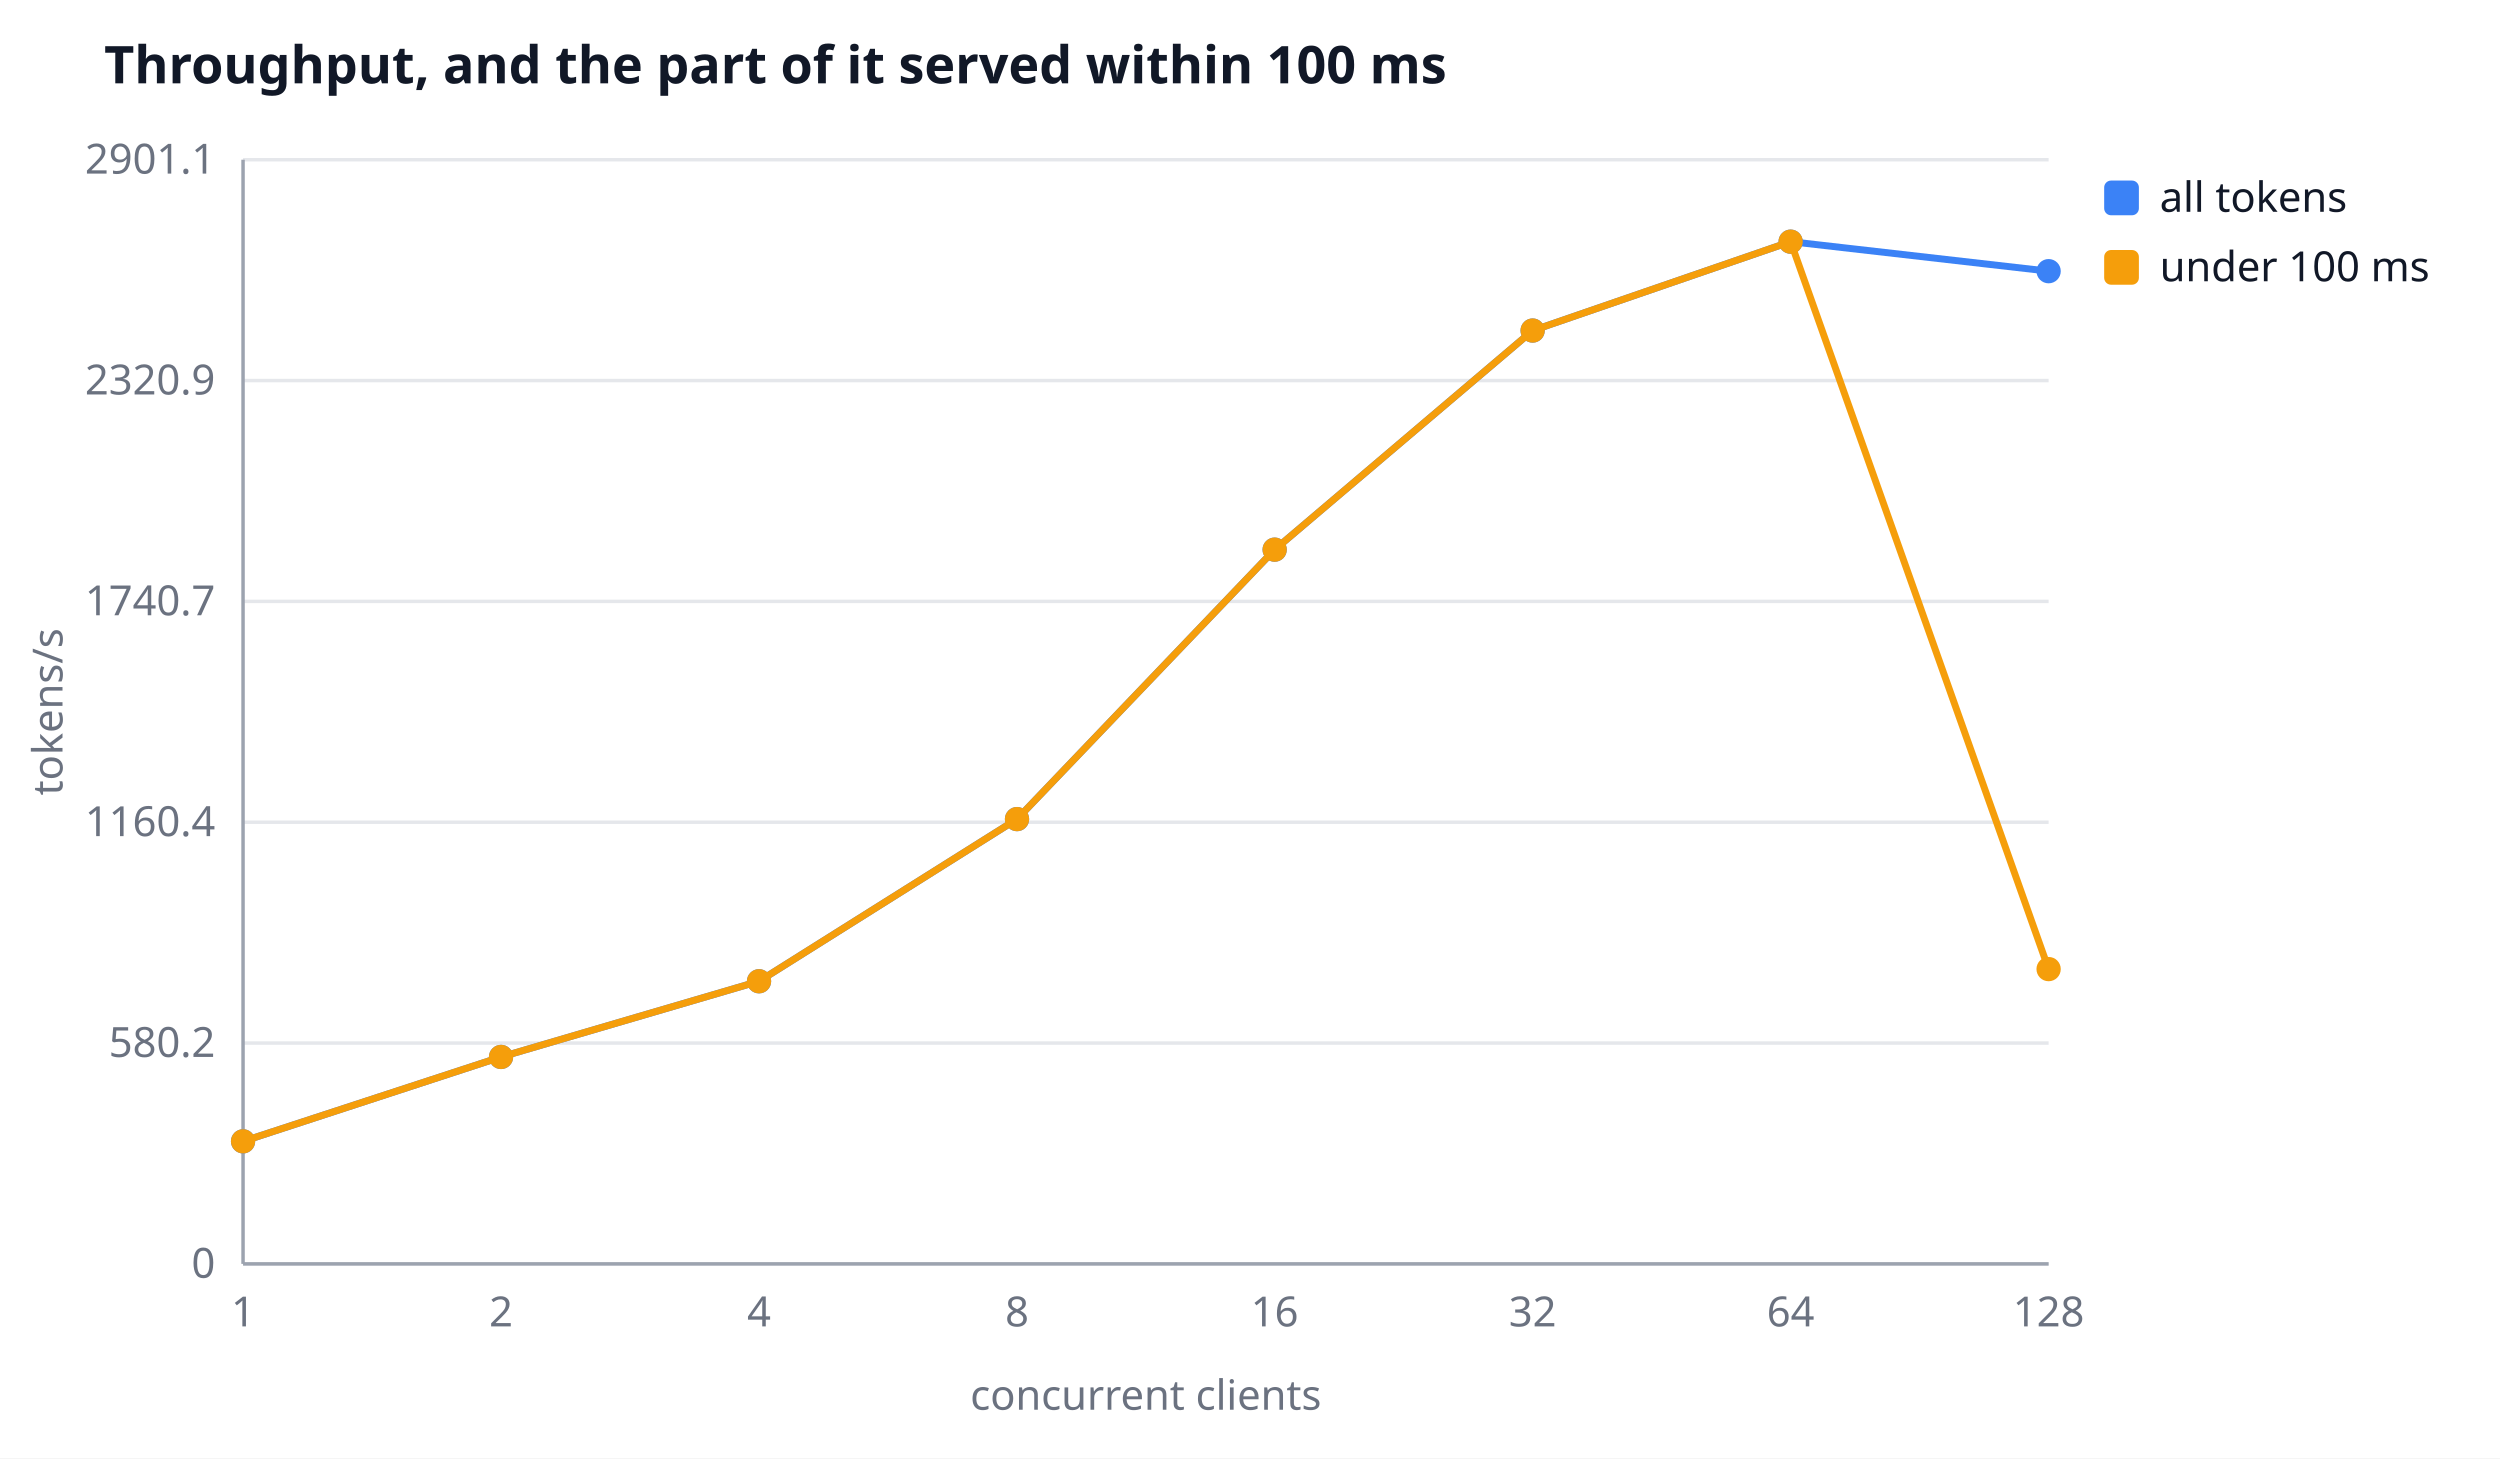
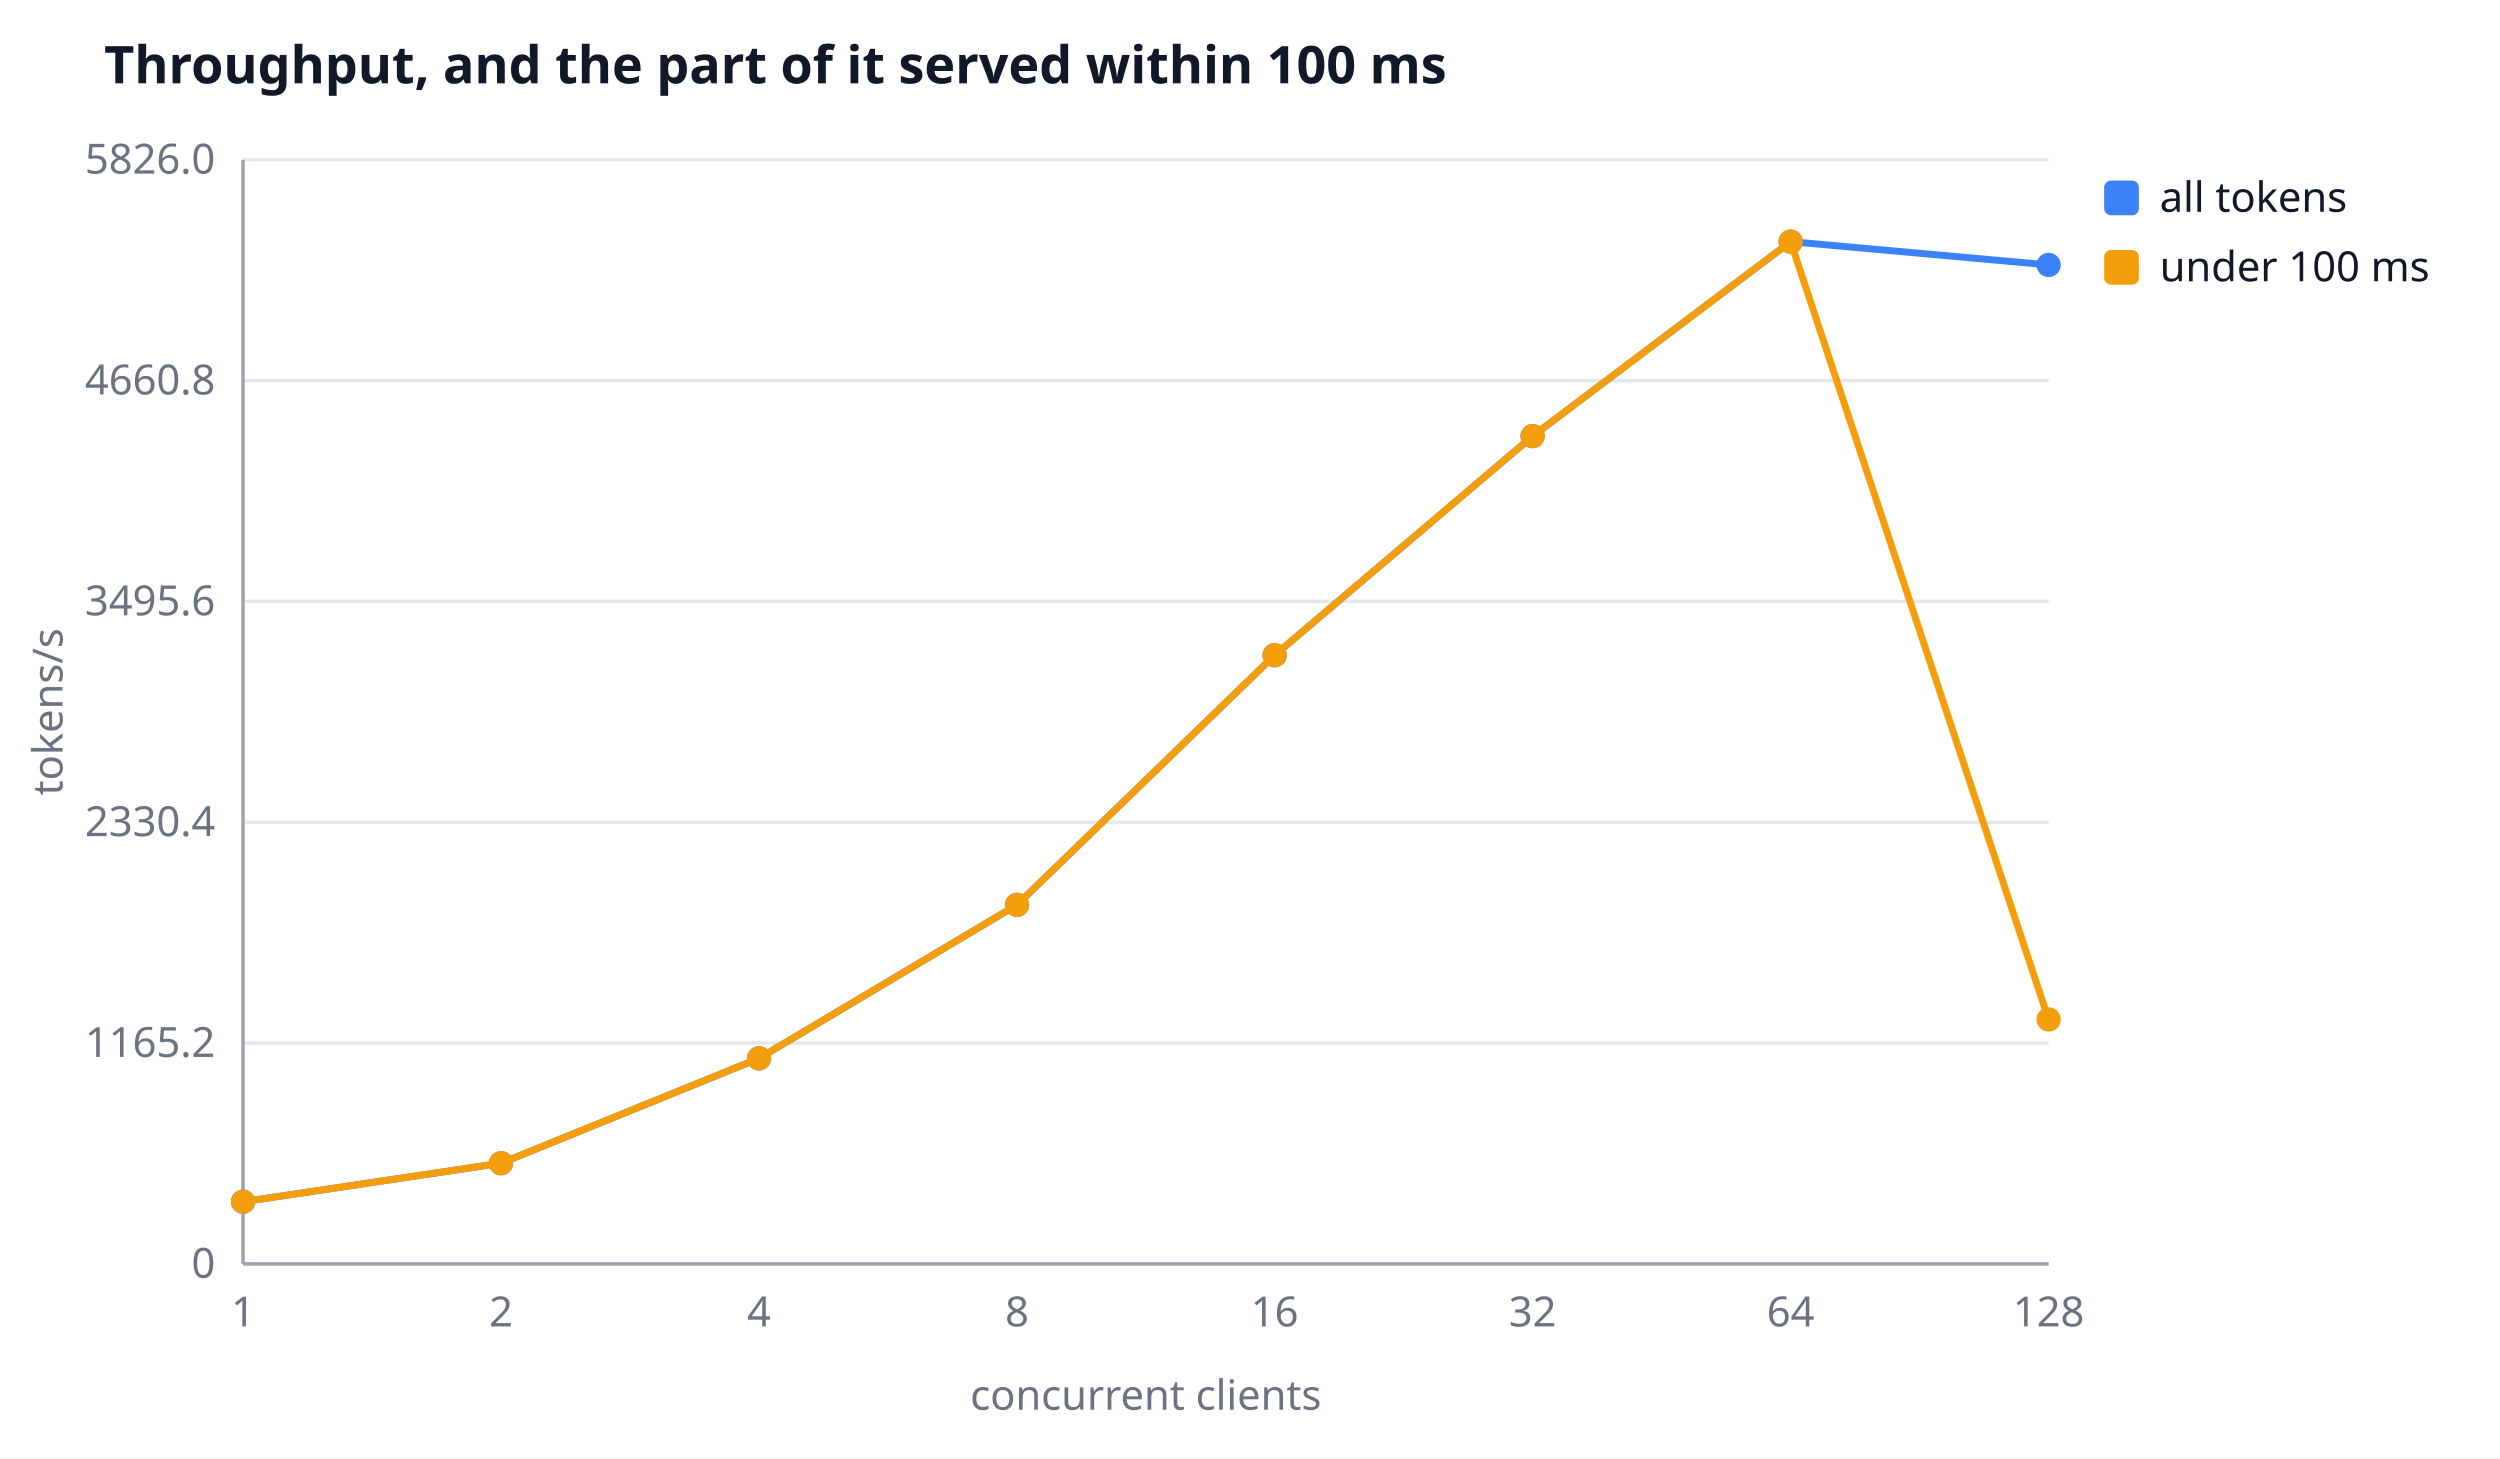
<svg xmlns="http://www.w3.org/2000/svg" width="720" height="420" viewBox="0 0 720 420" font-family="ui-sans-serif,system-ui,sans-serif">
  <style>
  .bg{fill:#ffffff}.ink{fill:#111827}.muted{fill:#6b7280}
  .grid{stroke:#e5e7eb}.axis{stroke:#9ca3af}
  @media (prefers-color-scheme: dark){
    .bg{fill:#0d1117}.ink{fill:#e6edf3}.muted{fill:#8b949e}
    .grid{stroke:#21262d}.axis{stroke:#484f58}
  }
  text{font-size:12px}.title{font-size:15px;font-weight:600}
</style>
  <rect class="bg" width="720" height="420" />
  <text class="title ink" x="30" y="24">Throughput, and the part of it served within 100 ms</text>
  <line class="grid" x1="70" y1="364.0" x2="590.0" y2="364.0" />
  <text class="muted" x="62" y="368.0" text-anchor="end">0</text>
  <line class="grid" x1="70" y1="300.4" x2="590.0" y2="300.4" />
-   <text class="muted" x="62" y="304.4" text-anchor="end">580.2</text>
+   <text class="muted" x="62" y="304.4" text-anchor="end">1165.2</text>
  <line class="grid" x1="70" y1="236.8" x2="590.0" y2="236.8" />
-   <text class="muted" x="62" y="240.8" text-anchor="end">1160.4</text>
+   <text class="muted" x="62" y="240.8" text-anchor="end">2330.4</text>
  <line class="grid" x1="70" y1="173.2" x2="590.0" y2="173.2" />
-   <text class="muted" x="62" y="177.2" text-anchor="end">1740.7</text>
+   <text class="muted" x="62" y="177.2" text-anchor="end">3495.6</text>
  <line class="grid" x1="70" y1="109.6" x2="590.0" y2="109.6" />
-   <text class="muted" x="62" y="113.6" text-anchor="end">2320.9</text>
+   <text class="muted" x="62" y="113.6" text-anchor="end">4660.8</text>
  <line class="grid" x1="70" y1="46.0" x2="590.0" y2="46.0" />
-   <text class="muted" x="62" y="50.0" text-anchor="end">2901.1</text>
+   <text class="muted" x="62" y="50.0" text-anchor="end">5826.0</text>
  <text class="muted" x="70.0" y="382.0" text-anchor="middle">1</text>
  <text class="muted" x="144.3" y="382.0" text-anchor="middle">2</text>
  <text class="muted" x="218.6" y="382.0" text-anchor="middle">4</text>
  <text class="muted" x="292.9" y="382.0" text-anchor="middle">8</text>
  <text class="muted" x="367.1" y="382.0" text-anchor="middle">16</text>
  <text class="muted" x="441.4" y="382.0" text-anchor="middle">32</text>
  <text class="muted" x="515.7" y="382.0" text-anchor="middle">64</text>
  <text class="muted" x="590.0" y="382.0" text-anchor="middle">128</text>
  <line class="axis" x1="70" y1="364.0" x2="590.0" y2="364.0" />
  <line class="axis" x1="70" y1="46" x2="70" y2="364.0" />
  <text class="muted" x="330.0" y="406" text-anchor="middle">concurrent clients</text>
  <text class="muted" x="18.0" y="205.0" text-anchor="middle" transform="rotate(-90 18.0 205.0)">tokens/s</text>
-   <path d="M70.0 328.7 L144.3 304.4 L218.6 282.6 L292.9 235.9 L367.1 158.3 L441.4 95.2 L515.7 69.6 L590.0 78.1" fill="none" stroke="#3b82f6" stroke-width="2" />
-   <circle cx="70.0" cy="328.7" r="3.5" fill="#3b82f6" />
-   <circle cx="144.3" cy="304.4" r="3.5" fill="#3b82f6" />
-   <circle cx="218.6" cy="282.6" r="3.5" fill="#3b82f6" />
-   <circle cx="292.9" cy="235.9" r="3.5" fill="#3b82f6" />
-   <circle cx="367.1" cy="158.3" r="3.5" fill="#3b82f6" />
-   <circle cx="441.4" cy="95.2" r="3.5" fill="#3b82f6" />
+   <path d="M70.0 346.1 L144.3 335.0 L218.6 304.8 L292.9 260.6 L367.1 188.7 L441.4 125.6 L515.7 69.6 L590.0 76.3" fill="none" stroke="#3b82f6" stroke-width="2" />
+   <circle cx="70.0" cy="346.1" r="3.5" fill="#3b82f6" />
+   <circle cx="144.3" cy="335.0" r="3.5" fill="#3b82f6" />
+   <circle cx="218.6" cy="304.8" r="3.5" fill="#3b82f6" />
+   <circle cx="292.9" cy="260.6" r="3.5" fill="#3b82f6" />
+   <circle cx="367.1" cy="188.7" r="3.5" fill="#3b82f6" />
+   <circle cx="441.4" cy="125.6" r="3.5" fill="#3b82f6" />
  <circle cx="515.7" cy="69.6" r="3.5" fill="#3b82f6" />
-   <circle cx="590.0" cy="78.1" r="3.5" fill="#3b82f6" />
+   <circle cx="590.0" cy="76.3" r="3.5" fill="#3b82f6" />
  <rect x="606.0" y="52.0" width="10" height="10" fill="#3b82f6" rx="2" />
  <text class="ink" x="622.0" y="61.0">all tokens</text>
-   <path d="M70.0 328.7 L144.3 304.4 L218.6 282.6 L292.9 235.9 L367.1 158.3 L441.4 95.2 L515.7 69.6 L590.0 279.1" fill="none" stroke="#f59e0b" stroke-width="2" />
-   <circle cx="70.0" cy="328.7" r="3.5" fill="#f59e0b" />
-   <circle cx="144.3" cy="304.4" r="3.5" fill="#f59e0b" />
-   <circle cx="218.6" cy="282.6" r="3.5" fill="#f59e0b" />
-   <circle cx="292.9" cy="235.9" r="3.5" fill="#f59e0b" />
-   <circle cx="367.1" cy="158.3" r="3.5" fill="#f59e0b" />
-   <circle cx="441.4" cy="95.2" r="3.5" fill="#f59e0b" />
+   <path d="M70.0 346.1 L144.3 335.0 L218.6 304.8 L292.9 260.6 L367.1 188.7 L441.4 125.6 L515.7 69.6 L590.0 293.6" fill="none" stroke="#f59e0b" stroke-width="2" />
+   <circle cx="70.0" cy="346.1" r="3.5" fill="#f59e0b" />
+   <circle cx="144.3" cy="335.0" r="3.5" fill="#f59e0b" />
+   <circle cx="218.6" cy="304.8" r="3.5" fill="#f59e0b" />
+   <circle cx="292.9" cy="260.6" r="3.5" fill="#f59e0b" />
+   <circle cx="367.1" cy="188.7" r="3.5" fill="#f59e0b" />
+   <circle cx="441.4" cy="125.6" r="3.5" fill="#f59e0b" />
  <circle cx="515.7" cy="69.6" r="3.5" fill="#f59e0b" />
-   <circle cx="590.0" cy="279.1" r="3.5" fill="#f59e0b" />
+   <circle cx="590.0" cy="293.6" r="3.5" fill="#f59e0b" />
  <rect x="606.0" y="72.0" width="10" height="10" fill="#f59e0b" rx="2" />
  <text class="ink" x="622.0" y="81.0">under 100 ms</text>
</svg>
